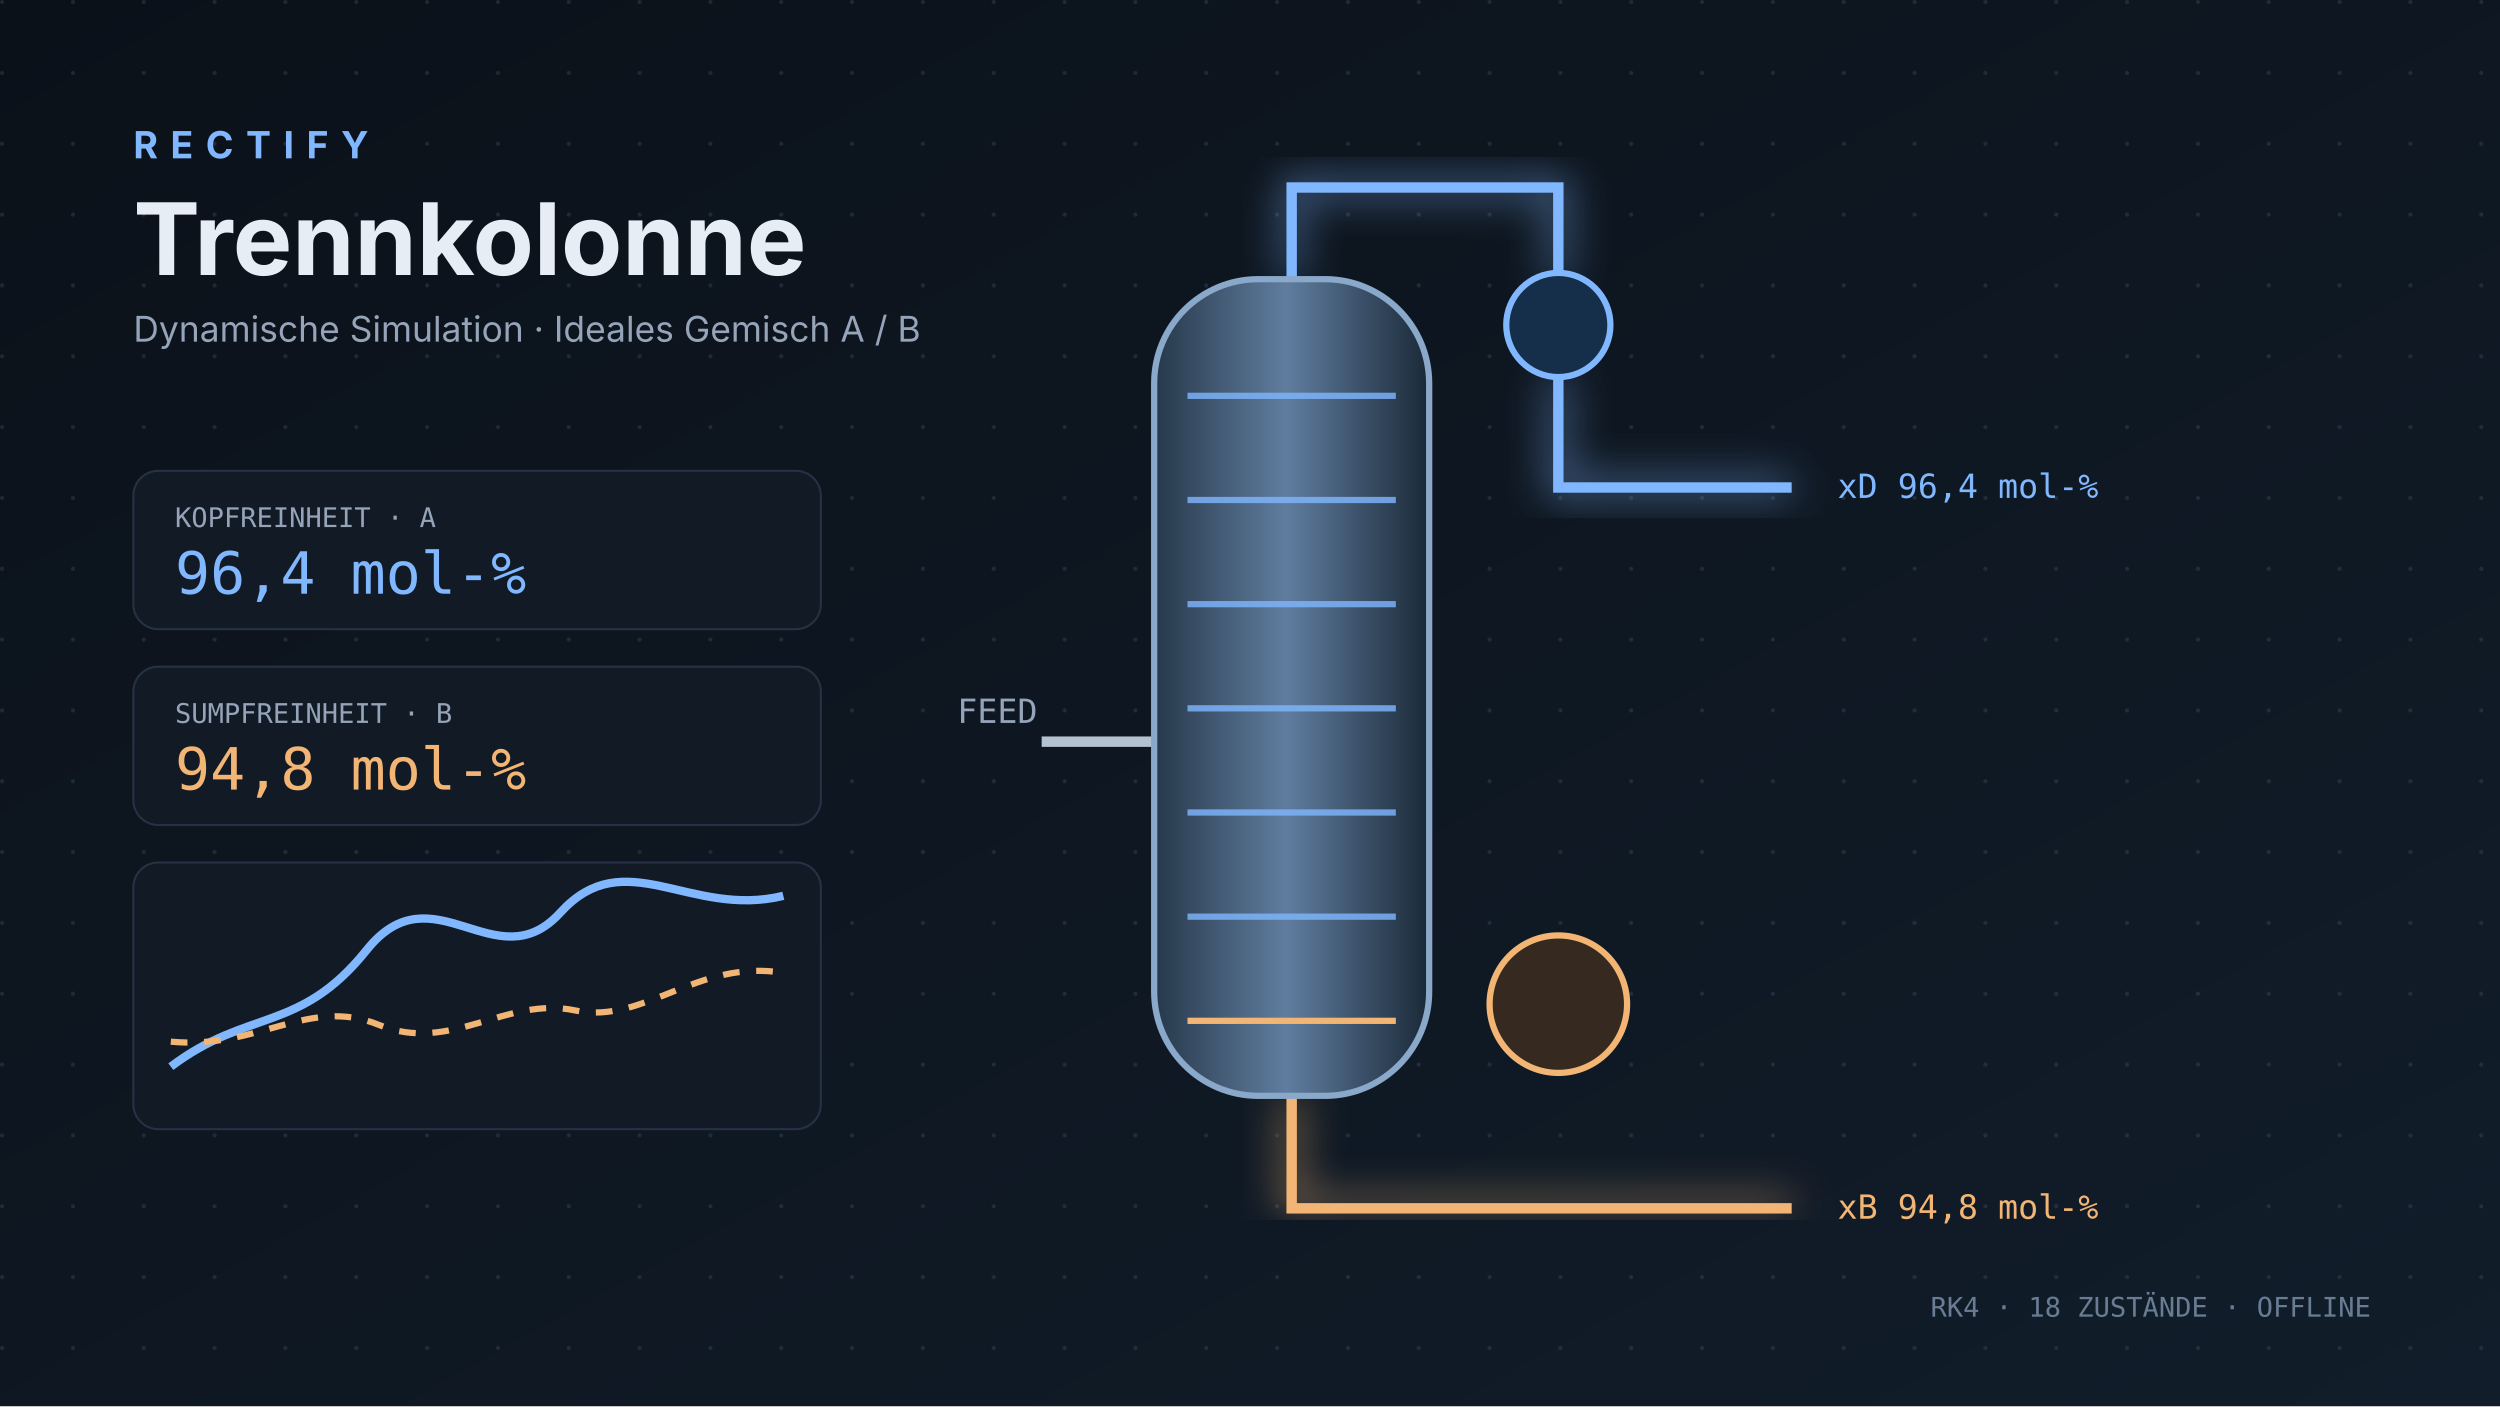
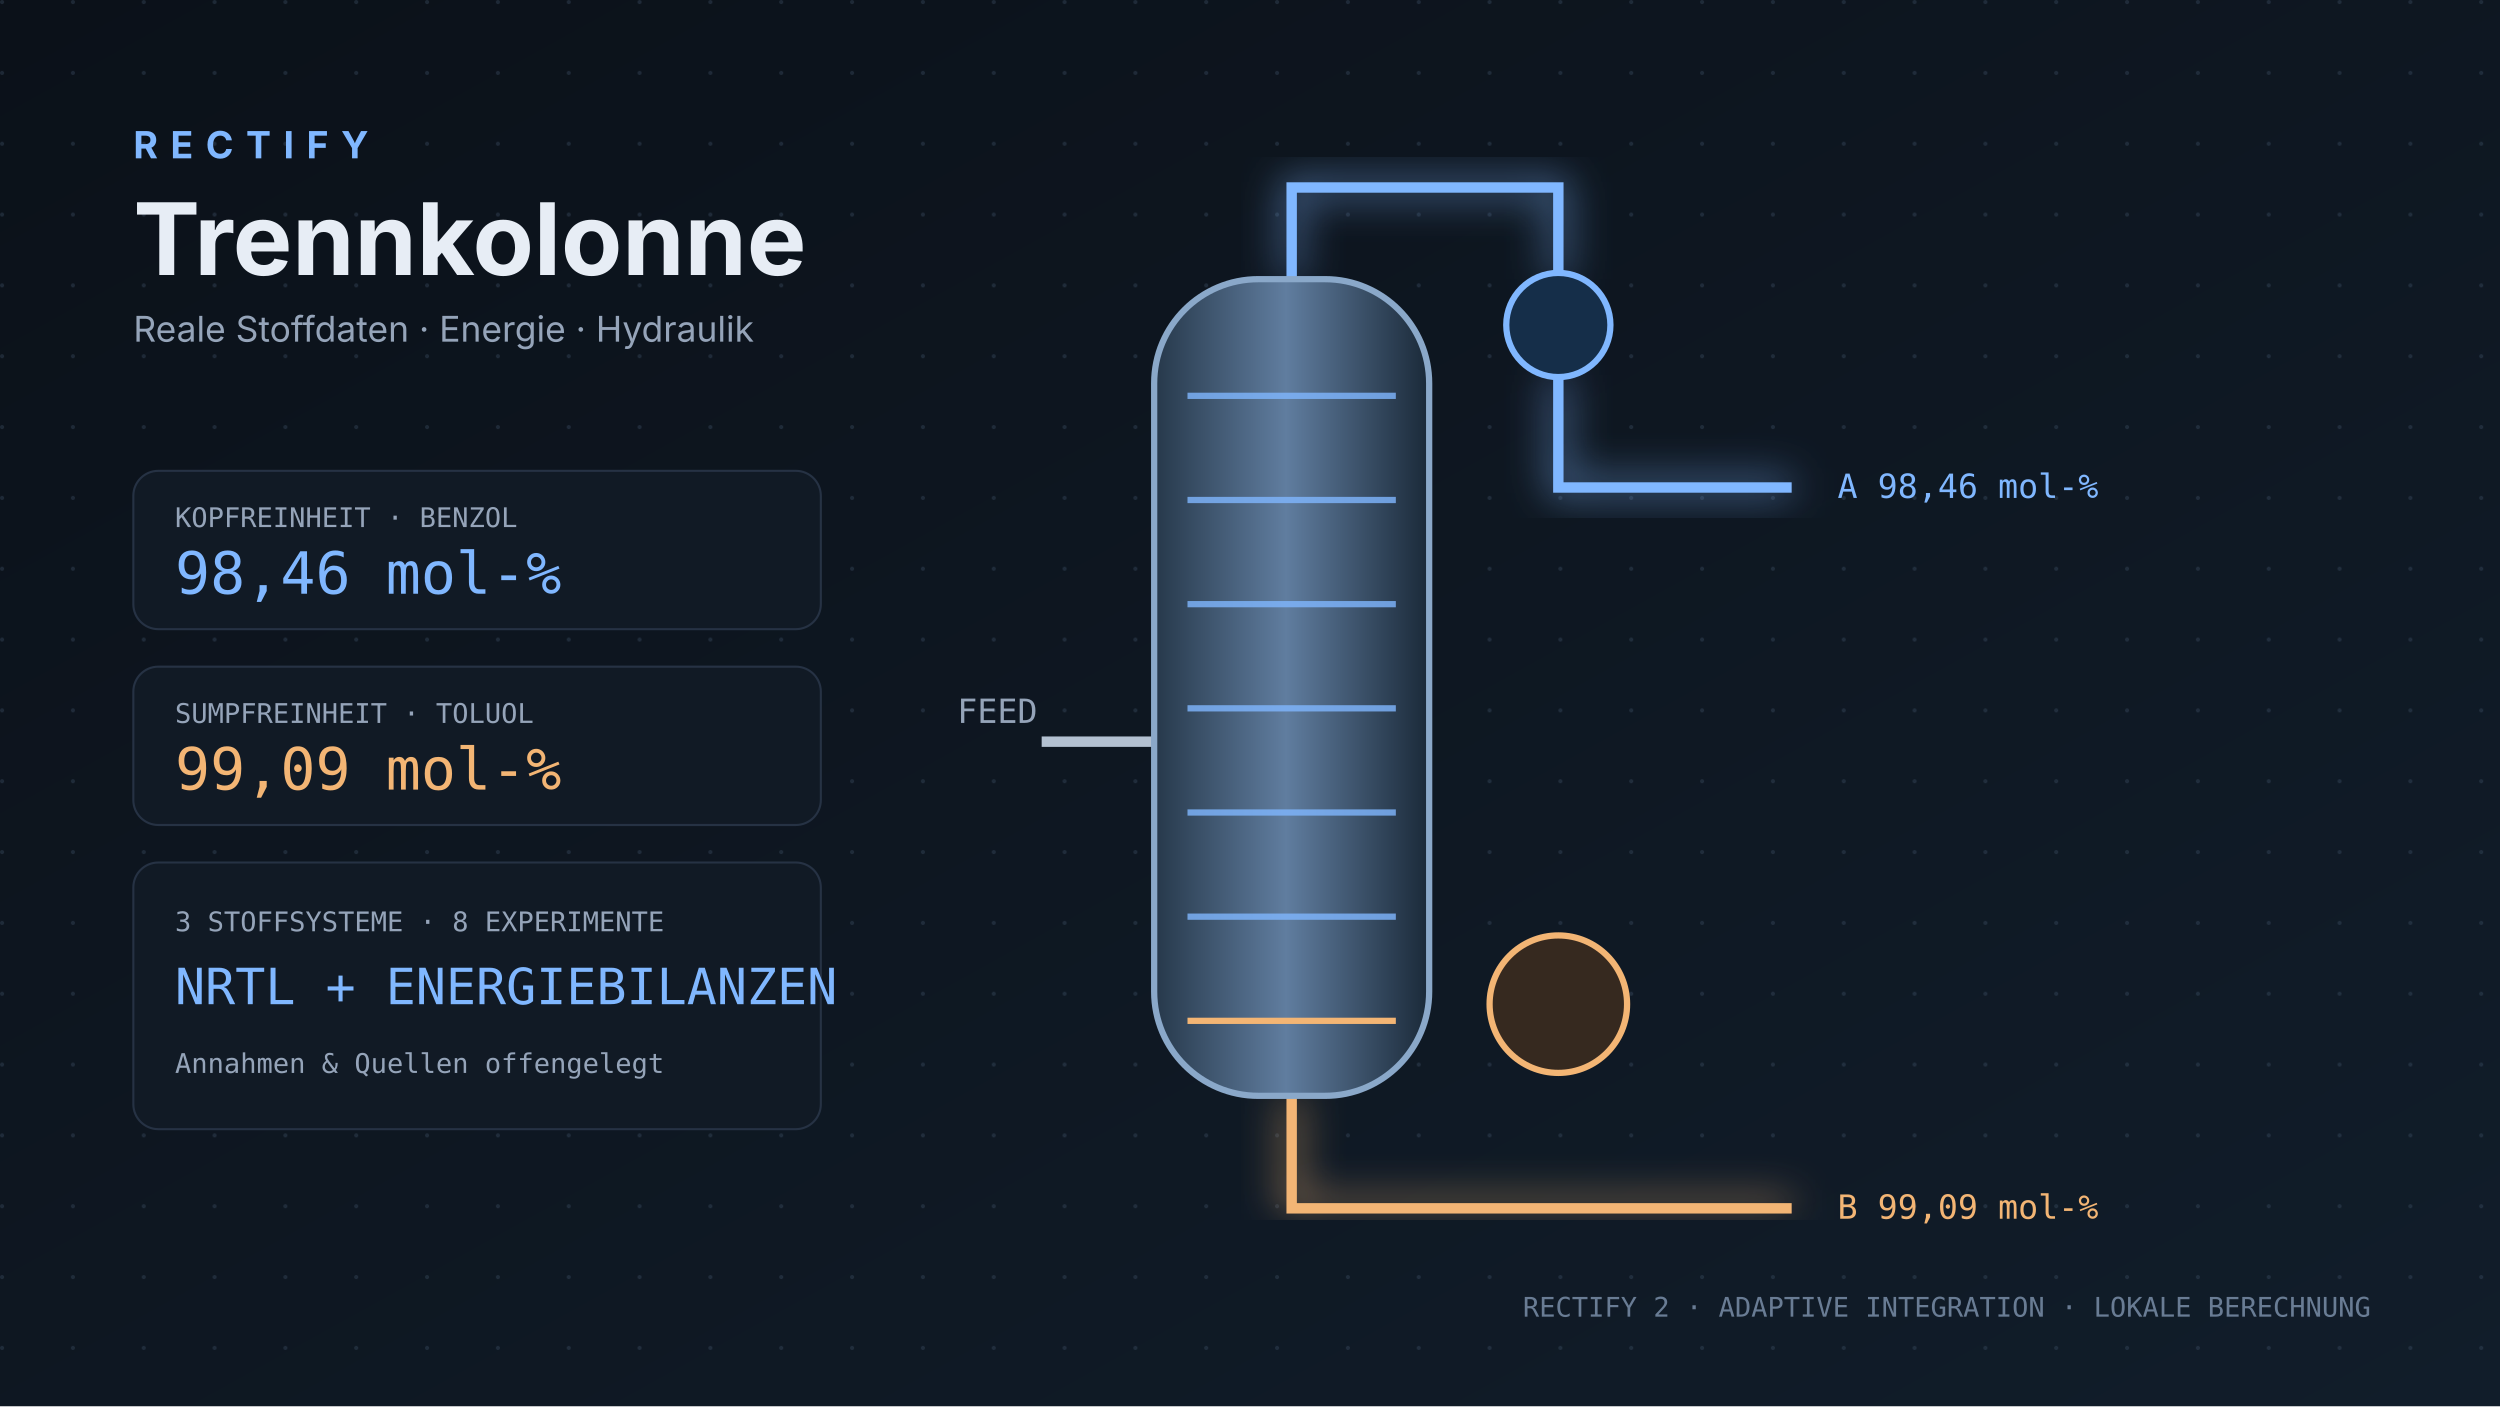
<svg xmlns="http://www.w3.org/2000/svg" viewBox="0 0 1200 675" role="img" aria-labelledby="title desc">
  <defs>
    <linearGradient id="bg" x1="0" y1="0" x2="1" y2="1">
      <stop stop-color="#0b1119" />
      <stop offset="1" stop-color="#111d2a" />
    </linearGradient>
    <linearGradient id="steel" x1="0" x2="1">
      <stop stop-color="#26384a" />
      <stop offset=".48" stop-color="#607d9f" />
      <stop offset="1" stop-color="#1a2938" />
    </linearGradient>
    <pattern id="grid" width="34" height="34" patternUnits="userSpaceOnUse">
      <circle cx="1" cy="1" r="1" fill="#405268" />
    </pattern>
    <filter id="glow">
      <feGaussianBlur stdDeviation="10" result="blur" />
      <feMerge>
        <feMergeNode in="blur" />
        <feMergeNode in="SourceGraphic" />
      </feMerge>
    </filter>
  </defs>
  <rect width="1200" height="675" fill="url(#bg)" />
  <rect width="1200" height="675" fill="url(#grid)" opacity=".35" />
  <g font-family="Inter,Segoe UI,sans-serif">
    <text x="64" y="76" fill="#80b7ff" font-size="18" letter-spacing="6" font-weight="700">RECTIFY</text>
    <text x="64" y="132" fill="#e7edf5" font-size="48" font-weight="650">Trennkolonne</text>
-     <text x="64" y="164" fill="#95a4b9" font-size="17">Dynamische Simulation · Ideales Gemisch A / B</text>
+     <text x="64" y="164" fill="#95a4b9" font-size="17">Reale Stoffdaten · Energie · Hydraulik</text>
  </g>
  <g transform="translate(500 62)">
    <path d="M120 72V28H248V72M248 118v54H360" fill="none" stroke="#80b7ff" stroke-width="5" filter="url(#glow)" />
    <path d="M120 464v54H360" fill="none" stroke="#f3b574" stroke-width="5" filter="url(#glow)" />
    <path d="M0 294h54" fill="none" stroke="#b3c1d1" stroke-width="5" />
    <rect x="54" y="72" width="132" height="392" rx="50" fill="url(#steel)" stroke="#8aa8c9" stroke-width="3" />
    <g stroke="#80b7ff" stroke-width="3" opacity=".8">
      <path d="M70 128h100" />
      <path d="M70 178h100" />
      <path d="M70 228h100" />
      <path d="M70 278h100" />
      <path d="M70 328h100" />
      <path d="M70 378h100" />
    </g>
    <path d="M70 428h100" stroke="#f3b574" stroke-width="3" />
    <circle cx="248" cy="94" r="25" fill="#152e49" stroke="#80b7ff" stroke-width="3" />
    <circle cx="248" cy="420" r="33" fill="#36291f" stroke="#f3b574" stroke-width="3" />
    <g font-family="ui-monospace,monospace" font-size="16">
-       <text x="382" y="177" fill="#80b7ff">xD 96,4 mol-%</text>
-       <text x="382" y="523" fill="#f3b574">xB 94,8 mol-%</text>
+       <text x="382" y="177" fill="#80b7ff">A 98,46 mol-%</text>
+       <text x="382" y="523" fill="#f3b574">B 99,09 mol-%</text>
      <text x="-2" y="285" text-anchor="end" fill="#95a4b9">FEED</text>
    </g>
  </g>
  <g transform="translate(64 226)" font-family="ui-monospace,monospace">
    <rect width="330" height="76" rx="12" fill="#111a25" stroke="#263244" />
-     <text x="20" y="27" fill="#95a4b9" font-size="13">KOPFREINHEIT · A</text>
-     <text x="20" y="59" fill="#80b7ff" font-size="28">96,4 mol-%</text>
+     <text x="20" y="27" fill="#95a4b9" font-size="13">KOPFREINHEIT · BENZOL</text>
+     <text x="20" y="59" fill="#80b7ff" font-size="28">98,46 mol-%</text>
    <rect y="94" width="330" height="76" rx="12" fill="#111a25" stroke="#263244" />
-     <text x="20" y="121" fill="#95a4b9" font-size="13">SUMPFREINHEIT · B</text>
-     <text x="20" y="153" fill="#f3b574" font-size="28">94,8 mol-%</text>
+     <text x="20" y="121" fill="#95a4b9" font-size="13">SUMPFREINHEIT · TOLUOL</text>
+     <text x="20" y="153" fill="#f3b574" font-size="28">99,09 mol-%</text>
    <rect y="188" width="330" height="128" rx="12" fill="#111a25" stroke="#263244" />
-     <path d="M18 286C55 258 80 270 112 230S174 246 205 212s62 3 107-8" fill="none" stroke="#80b7ff" stroke-width="4" />
-     <path d="M18 274c42 4 66-22 100-8s61-14 94-7 59-25 100-18" fill="none" stroke="#f3b574" stroke-width="3" stroke-dasharray="8 8" />
+     <text x="20" y="221" fill="#95a4b9" font-size="13">3 STOFFSYSTEME · 8 EXPERIMENTE</text>
+     <text x="20" y="256" fill="#80b7ff" font-size="24">NRTL + ENERGIEBILANZEN</text>
+     <text x="20" y="289" fill="#95a4b9" font-size="13">Annahmen &amp; Quellen offengelegt</text>
  </g>
-   <text x="1138" y="632" text-anchor="end" fill="#697c94" font-family="ui-monospace,monospace" font-size="13">RK4 · 18 ZUSTÄNDE · OFFLINE</text>
+   <text x="1138" y="632" text-anchor="end" fill="#697c94" font-family="ui-monospace,monospace" font-size="13">RECTIFY 2 · ADAPTIVE INTEGRATION · LOKALE BERECHNUNG</text>
</svg>
